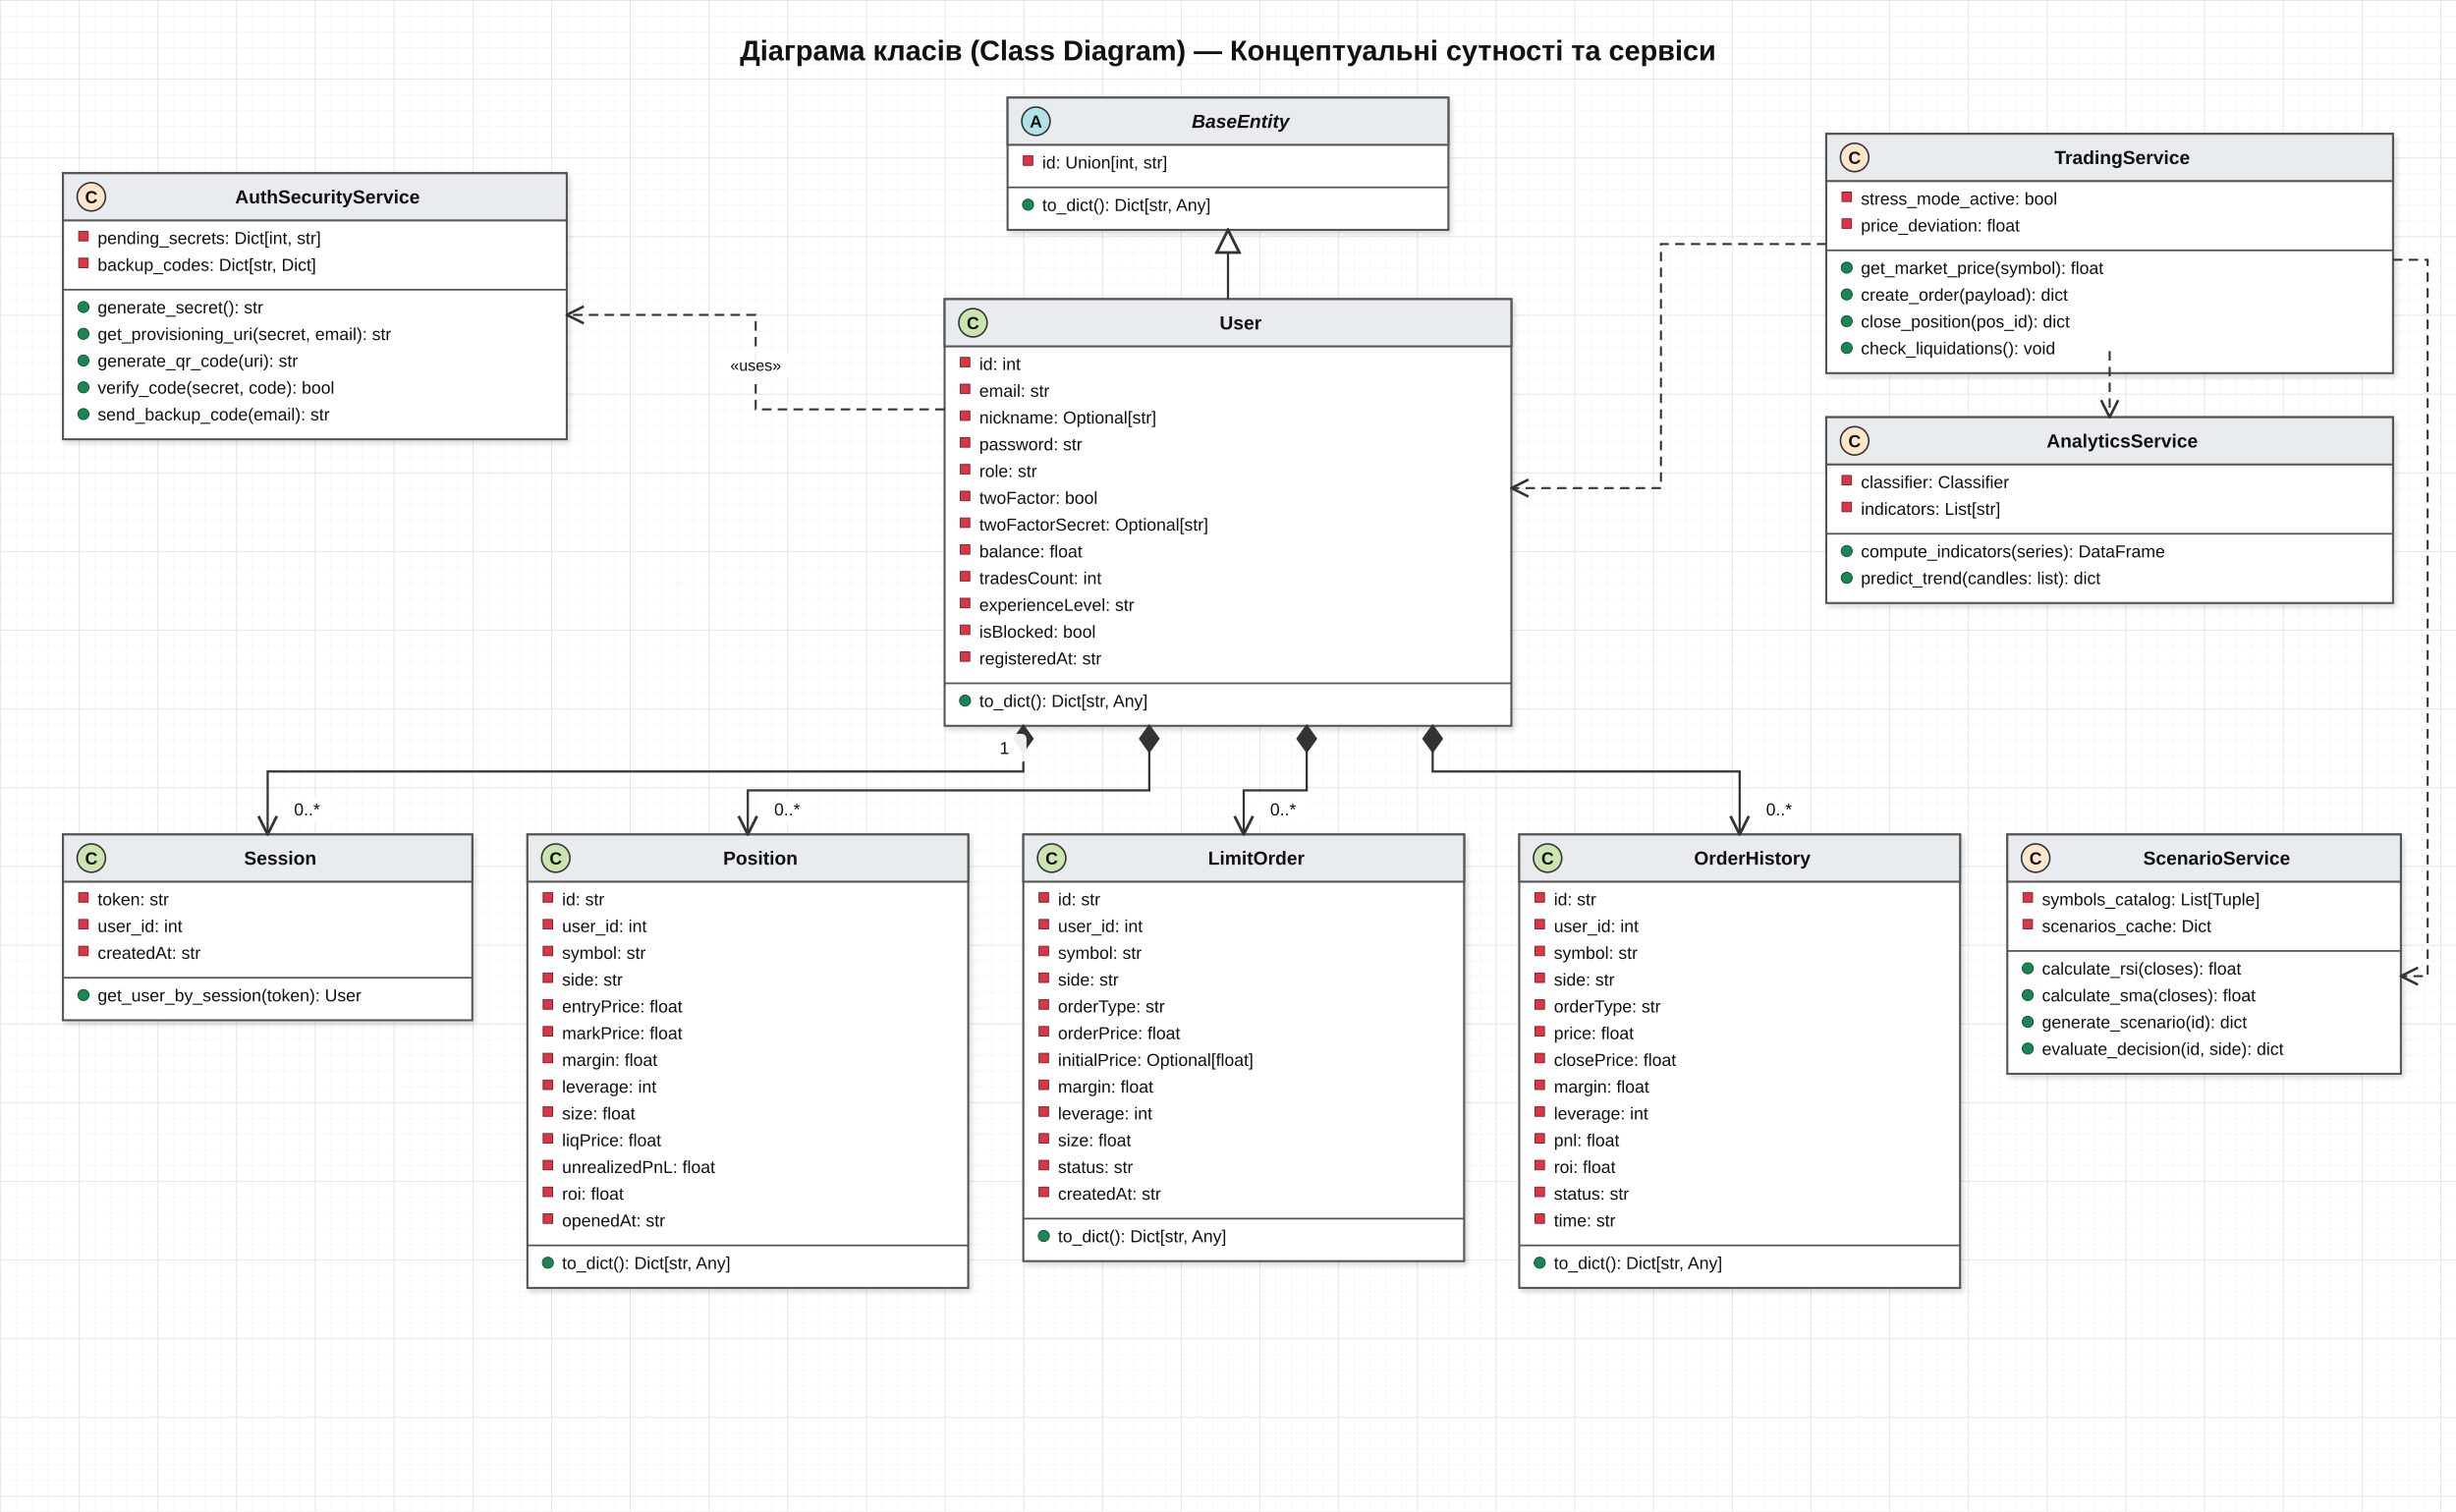
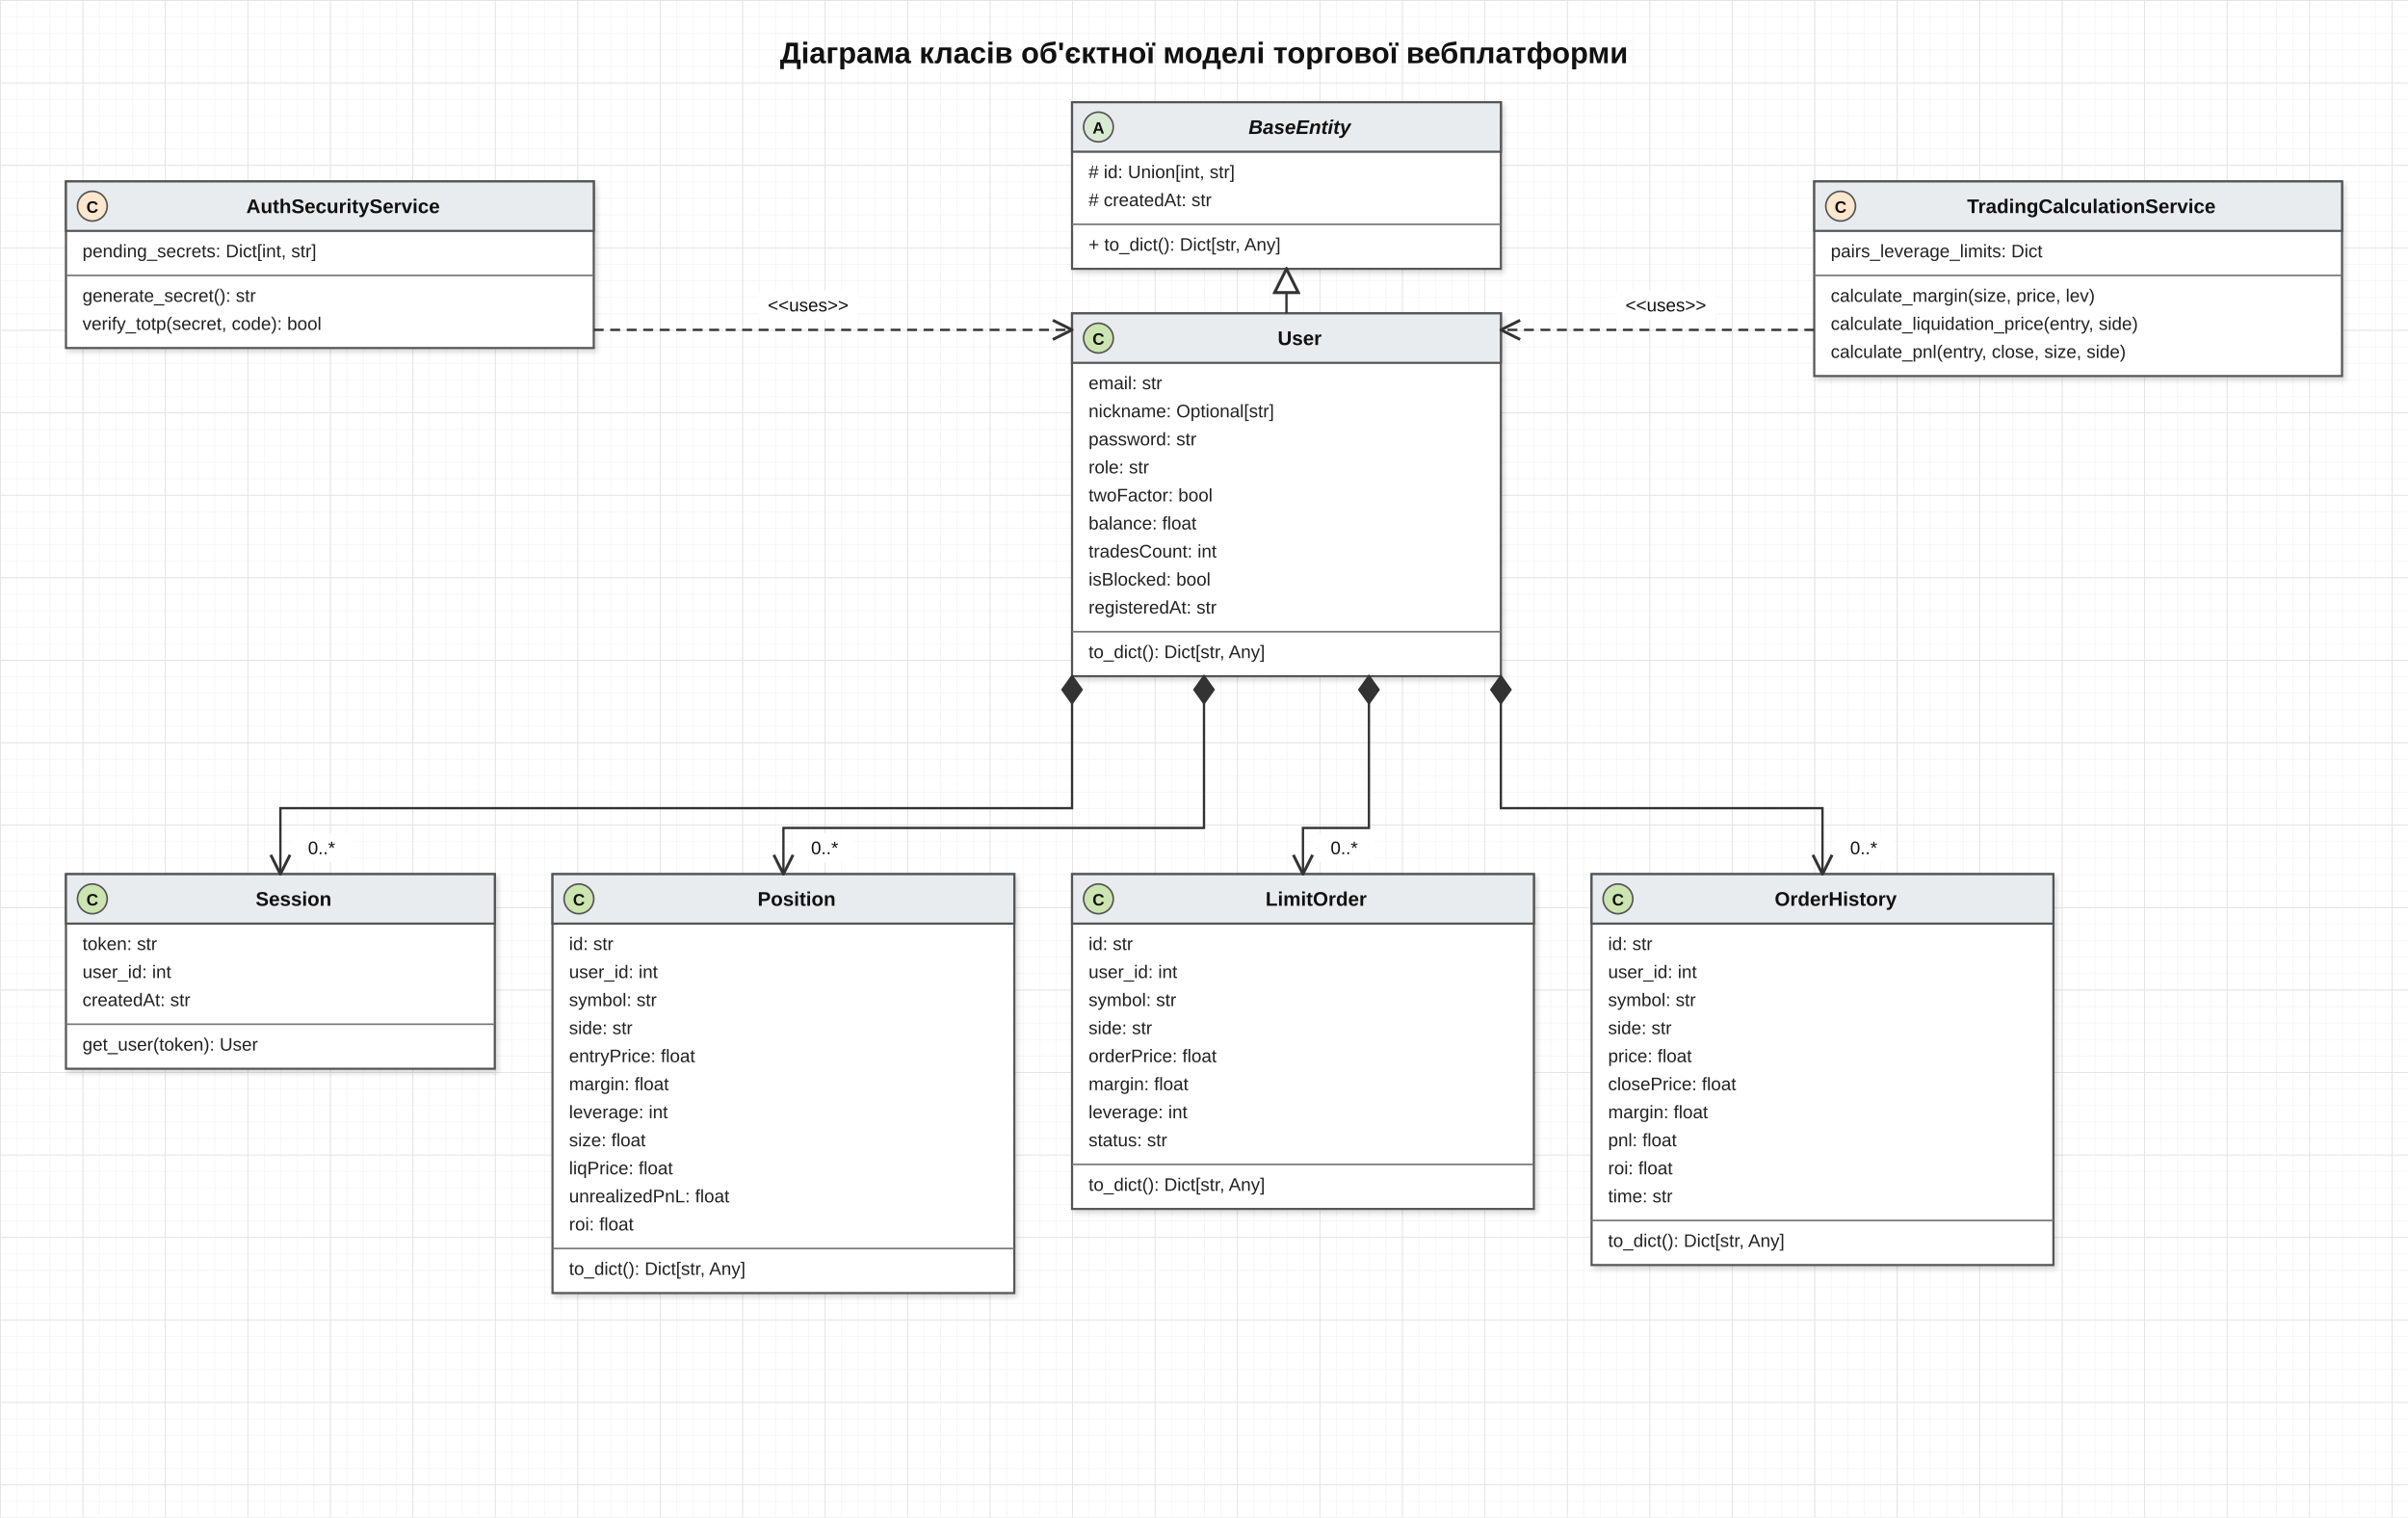
- <svg xmlns="http://www.w3.org/2000/svg" width="1560" height="960" viewBox="0 0 1560 960" font-family="Arial, Helvetica, sans-serif">
+ <svg xmlns="http://www.w3.org/2000/svg" width="1460" height="920" viewBox="0 0 1460 920" font-family="Arial, Helvetica, sans-serif">
  <defs>
    <pattern id="smallGrid" width="10" height="10" patternUnits="userSpaceOnUse">
      <path d="M 10 0 L 0 0 0 10" fill="none" stroke="#f0f0f0" stroke-width="0.6" />
    </pattern>
    <pattern id="grid" width="50" height="50" patternUnits="userSpaceOnUse">
      <rect width="50" height="50" fill="url(#smallGrid)" />
      <path d="M 50 0 L 0 0 0 50" fill="none" stroke="#e2e2e2" stroke-width="1" />
    </pattern>
    <filter id="dropShadow" x="-10%" y="-10%" width="125%" height="125%">
      <feDropShadow dx="1.5" dy="2" stdDeviation="1.5" flood-color="#000000" flood-opacity="0.15" />
    </filter>
    <marker id="vee-blue" viewBox="0 0 12 12" refX="11" refY="6" markerWidth="10" markerHeight="10" orient="auto-start-reverse">
      <path d="M 1 1 L 11 6 L 1 11" fill="none" stroke="#2b7889" stroke-width="1.5" stroke-linejoin="round" />
    </marker>
    <marker id="arrow-blue" viewBox="0 0 12 12" refX="11" refY="6" markerWidth="9" markerHeight="9" orient="auto-start-reverse">
      <path d="M 1 2 L 11 6 L 1 10 z" fill="#2b7889" stroke="#2b7889" stroke-width="1" />
    </marker>
    <marker id="hollow-blue" viewBox="0 0 14 14" refX="13" refY="7" markerWidth="12" markerHeight="12" orient="auto-start-reverse">
      <path d="M 1 1 L 13 7 L 1 13 z" fill="#ffffff" stroke="#2b7889" stroke-width="1.5" />
    </marker>
    <marker id="diamond-filled-blue" viewBox="0 0 16 12" refX="1" refY="6" markerWidth="14" markerHeight="10" orient="auto">
      <path d="M 1 6 L 8 1 L 15 6 L 8 11 z" fill="#2b7889" stroke="#2b7889" stroke-width="1.2" />
    </marker>
    <marker id="diamond-hollow-blue" viewBox="0 0 16 12" refX="1" refY="6" markerWidth="14" markerHeight="10" orient="auto">
      <path d="M 1 6 L 8 1 L 15 6 L 8 11 z" fill="#ffffff" stroke="#2b7889" stroke-width="1.3" />
    </marker>
    <marker id="vee-black" viewBox="0 0 12 12" refX="11" refY="6" markerWidth="10" markerHeight="10" orient="auto-start-reverse">
      <path d="M 1 1 L 11 6 L 1 11" fill="none" stroke="#333333" stroke-width="1.5" stroke-linejoin="round" />
    </marker>
    <marker id="arrow-black" viewBox="0 0 12 12" refX="11" refY="6" markerWidth="9" markerHeight="9" orient="auto-start-reverse">
      <path d="M 1 2 L 11 6 L 1 10 z" fill="#333333" stroke="#333333" stroke-width="1" />
    </marker>
    <marker id="hollow-black" viewBox="0 0 14 14" refX="13" refY="7" markerWidth="12" markerHeight="12" orient="auto-start-reverse">
      <path d="M 1 1 L 13 7 L 1 13 z" fill="#ffffff" stroke="#333333" stroke-width="1.5" />
    </marker>
    <marker id="diamond-filled-black" viewBox="0 0 16 12" refX="1" refY="6" markerWidth="14" markerHeight="10" orient="auto">
      <path d="M 1 6 L 8 1 L 15 6 L 8 11 z" fill="#333333" stroke="#333333" stroke-width="1.2" />
    </marker>
    <marker id="diamond-hollow-black" viewBox="0 0 16 12" refX="1" refY="6" markerWidth="14" markerHeight="10" orient="auto">
      <path d="M 1 6 L 8 1 L 15 6 L 8 11 z" fill="#ffffff" stroke="#333333" stroke-width="1.3" />
    </marker>
    <marker id="vee-red" viewBox="0 0 12 12" refX="11" refY="6" markerWidth="10" markerHeight="10" orient="auto-start-reverse">
      <path d="M 1 1 L 11 6 L 1 11" fill="none" stroke="#e03131" stroke-width="1.5" stroke-linejoin="round" />
    </marker>
    <marker id="arrow-red" viewBox="0 0 12 12" refX="11" refY="6" markerWidth="9" markerHeight="9" orient="auto-start-reverse">
      <path d="M 1 2 L 11 6 L 1 10 z" fill="#e03131" stroke="#e03131" stroke-width="1" />
    </marker>
    <marker id="hollow-red" viewBox="0 0 14 14" refX="13" refY="7" markerWidth="12" markerHeight="12" orient="auto-start-reverse">
      <path d="M 1 1 L 13 7 L 1 13 z" fill="#ffffff" stroke="#e03131" stroke-width="1.5" />
    </marker>
    <marker id="diamond-filled-red" viewBox="0 0 16 12" refX="1" refY="6" markerWidth="14" markerHeight="10" orient="auto">
      <path d="M 1 6 L 8 1 L 15 6 L 8 11 z" fill="#e03131" stroke="#e03131" stroke-width="1.2" />
    </marker>
    <marker id="diamond-hollow-red" viewBox="0 0 16 12" refX="1" refY="6" markerWidth="14" markerHeight="10" orient="auto">
      <path d="M 1 6 L 8 1 L 15 6 L 8 11 z" fill="#ffffff" stroke="#e03131" stroke-width="1.3" />
    </marker>
    <marker id="vee-green" viewBox="0 0 12 12" refX="11" refY="6" markerWidth="10" markerHeight="10" orient="auto-start-reverse">
      <path d="M 1 1 L 11 6 L 1 11" fill="none" stroke="#2b8a3e" stroke-width="1.5" stroke-linejoin="round" />
    </marker>
    <marker id="arrow-green" viewBox="0 0 12 12" refX="11" refY="6" markerWidth="9" markerHeight="9" orient="auto-start-reverse">
      <path d="M 1 2 L 11 6 L 1 10 z" fill="#2b8a3e" stroke="#2b8a3e" stroke-width="1" />
    </marker>
    <marker id="hollow-green" viewBox="0 0 14 14" refX="13" refY="7" markerWidth="12" markerHeight="12" orient="auto-start-reverse">
      <path d="M 1 1 L 13 7 L 1 13 z" fill="#ffffff" stroke="#2b8a3e" stroke-width="1.5" />
    </marker>
    <marker id="diamond-filled-green" viewBox="0 0 16 12" refX="1" refY="6" markerWidth="14" markerHeight="10" orient="auto">
      <path d="M 1 6 L 8 1 L 15 6 L 8 11 z" fill="#2b8a3e" stroke="#2b8a3e" stroke-width="1.2" />
    </marker>
    <marker id="diamond-hollow-green" viewBox="0 0 16 12" refX="1" refY="6" markerWidth="14" markerHeight="10" orient="auto">
      <path d="M 1 6 L 8 1 L 15 6 L 8 11 z" fill="#ffffff" stroke="#2b8a3e" stroke-width="1.3" />
    </marker>
    <marker id="vee-orange" viewBox="0 0 12 12" refX="11" refY="6" markerWidth="10" markerHeight="10" orient="auto-start-reverse">
      <path d="M 1 1 L 11 6 L 1 11" fill="none" stroke="#d97706" stroke-width="1.5" stroke-linejoin="round" />
    </marker>
    <marker id="arrow-orange" viewBox="0 0 12 12" refX="11" refY="6" markerWidth="9" markerHeight="9" orient="auto-start-reverse">
      <path d="M 1 2 L 11 6 L 1 10 z" fill="#d97706" stroke="#d97706" stroke-width="1" />
    </marker>
    <marker id="hollow-orange" viewBox="0 0 14 14" refX="13" refY="7" markerWidth="12" markerHeight="12" orient="auto-start-reverse">
      <path d="M 1 1 L 13 7 L 1 13 z" fill="#ffffff" stroke="#d97706" stroke-width="1.5" />
    </marker>
    <marker id="diamond-filled-orange" viewBox="0 0 16 12" refX="1" refY="6" markerWidth="14" markerHeight="10" orient="auto">
      <path d="M 1 6 L 8 1 L 15 6 L 8 11 z" fill="#d97706" stroke="#d97706" stroke-width="1.2" />
    </marker>
    <marker id="diamond-hollow-orange" viewBox="0 0 16 12" refX="1" refY="6" markerWidth="14" markerHeight="10" orient="auto">
      <path d="M 1 6 L 8 1 L 15 6 L 8 11 z" fill="#ffffff" stroke="#d97706" stroke-width="1.3" />
    </marker>
    <marker id="vee-darkorange" viewBox="0 0 12 12" refX="11" refY="6" markerWidth="10" markerHeight="10" orient="auto-start-reverse">
      <path d="M 1 1 L 11 6 L 1 11" fill="none" stroke="#d9480f" stroke-width="1.5" stroke-linejoin="round" />
    </marker>
    <marker id="arrow-darkorange" viewBox="0 0 12 12" refX="11" refY="6" markerWidth="9" markerHeight="9" orient="auto-start-reverse">
      <path d="M 1 2 L 11 6 L 1 10 z" fill="#d9480f" stroke="#d9480f" stroke-width="1" />
    </marker>
    <marker id="hollow-darkorange" viewBox="0 0 14 14" refX="13" refY="7" markerWidth="12" markerHeight="12" orient="auto-start-reverse">
      <path d="M 1 1 L 13 7 L 1 13 z" fill="#ffffff" stroke="#d9480f" stroke-width="1.5" />
    </marker>
    <marker id="diamond-filled-darkorange" viewBox="0 0 16 12" refX="1" refY="6" markerWidth="14" markerHeight="10" orient="auto">
      <path d="M 1 6 L 8 1 L 15 6 L 8 11 z" fill="#d9480f" stroke="#d9480f" stroke-width="1.2" />
    </marker>
    <marker id="diamond-hollow-darkorange" viewBox="0 0 16 12" refX="1" refY="6" markerWidth="14" markerHeight="10" orient="auto">
      <path d="M 1 6 L 8 1 L 15 6 L 8 11 z" fill="#ffffff" stroke="#d9480f" stroke-width="1.3" />
    </marker>
    <marker id="vee-pink" viewBox="0 0 12 12" refX="11" refY="6" markerWidth="10" markerHeight="10" orient="auto-start-reverse">
      <path d="M 1 1 L 11 6 L 1 11" fill="none" stroke="#b85450" stroke-width="1.5" stroke-linejoin="round" />
    </marker>
    <marker id="arrow-pink" viewBox="0 0 12 12" refX="11" refY="6" markerWidth="9" markerHeight="9" orient="auto-start-reverse">
      <path d="M 1 2 L 11 6 L 1 10 z" fill="#b85450" stroke="#b85450" stroke-width="1" />
    </marker>
    <marker id="hollow-pink" viewBox="0 0 14 14" refX="13" refY="7" markerWidth="12" markerHeight="12" orient="auto-start-reverse">
      <path d="M 1 1 L 13 7 L 1 13 z" fill="#ffffff" stroke="#b85450" stroke-width="1.5" />
    </marker>
    <marker id="diamond-filled-pink" viewBox="0 0 16 12" refX="1" refY="6" markerWidth="14" markerHeight="10" orient="auto">
      <path d="M 1 6 L 8 1 L 15 6 L 8 11 z" fill="#b85450" stroke="#b85450" stroke-width="1.2" />
    </marker>
    <marker id="diamond-hollow-pink" viewBox="0 0 16 12" refX="1" refY="6" markerWidth="14" markerHeight="10" orient="auto">
      <path d="M 1 6 L 8 1 L 15 6 L 8 11 z" fill="#ffffff" stroke="#b85450" stroke-width="1.3" />
    </marker>
    <marker id="vee-slate" viewBox="0 0 12 12" refX="11" refY="6" markerWidth="10" markerHeight="10" orient="auto-start-reverse">
      <path d="M 1 1 L 11 6 L 1 11" fill="none" stroke="#475569" stroke-width="1.5" stroke-linejoin="round" />
    </marker>
    <marker id="arrow-slate" viewBox="0 0 12 12" refX="11" refY="6" markerWidth="9" markerHeight="9" orient="auto-start-reverse">
      <path d="M 1 2 L 11 6 L 1 10 z" fill="#475569" stroke="#475569" stroke-width="1" />
    </marker>
    <marker id="hollow-slate" viewBox="0 0 14 14" refX="13" refY="7" markerWidth="12" markerHeight="12" orient="auto-start-reverse">
      <path d="M 1 1 L 13 7 L 1 13 z" fill="#ffffff" stroke="#475569" stroke-width="1.5" />
    </marker>
    <marker id="diamond-filled-slate" viewBox="0 0 16 12" refX="1" refY="6" markerWidth="14" markerHeight="10" orient="auto">
      <path d="M 1 6 L 8 1 L 15 6 L 8 11 z" fill="#475569" stroke="#475569" stroke-width="1.2" />
    </marker>
    <marker id="diamond-hollow-slate" viewBox="0 0 16 12" refX="1" refY="6" markerWidth="14" markerHeight="10" orient="auto">
      <path d="M 1 6 L 8 1 L 15 6 L 8 11 z" fill="#ffffff" stroke="#475569" stroke-width="1.3" />
    </marker>
    <marker id="er-one" viewBox="0 0 16 16" refX="2" refY="8" markerWidth="14" markerHeight="14" orient="auto">
      <path d="M 6 2 L 6 14 M 10 2 L 10 14" fill="none" stroke="#2b7889" stroke-width="1.6" />
    </marker>
    <marker id="er-many" viewBox="0 0 20 16" refX="18" refY="8" markerWidth="16" markerHeight="14" orient="auto">
      <circle cx="5" cy="8" r="3" fill="#ffffff" stroke="#2b7889" stroke-width="1.5" />
      <path d="M 9 8 L 19 2 M 9 8 L 19 8 M 9 8 L 19 14" fill="none" stroke="#2b7889" stroke-width="1.5" />
    </marker>
  </defs>
-   <rect width="1560" height="960" fill="#ffffff" />
-   <rect width="1560" height="960" fill="url(#grid)" />
-   <text x="780.0" y="38.3" font-size="18" font-weight="bold" font-style="normal" text-anchor="middle" fill="#111111">Діаграма класів (Class Diagram) — Концептуальні сутності та сервіси</text>
-   <rect x="640" y="62" width="280" height="84" fill="#ffffff" stroke="#555555" stroke-width="1.3" filter="url(#dropShadow)" />
-   <rect x="640" y="62" width="280" height="30" fill="#e9ecef" stroke="#555555" stroke-width="1.3" />
-   <circle cx="658" cy="77" r="9" fill="#b0e3e6" stroke="#333333" stroke-width="1" />
-   <text x="658" y="81" font-size="11" font-weight="bold" text-anchor="middle" fill="#111111">A</text>
+   <rect width="1460" height="920" fill="#ffffff" />
+   <rect width="1460" height="920" fill="url(#grid)" />
+   <text x="730.0" y="38.3" font-size="18" font-weight="bold" font-style="normal" text-anchor="middle" fill="#111111">Діаграма класів об'єктної моделі торгової вебплатформи</text>
+   <rect x="650" y="62" width="260" height="101" fill="#ffffff" stroke="#555555" stroke-width="1.3" filter="url(#dropShadow)" />
+   <rect x="650" y="62" width="260" height="30" fill="#e9ecef" stroke="#555555" stroke-width="1.3" />
+   <circle cx="666" cy="77" r="9" fill="#d9ead3" stroke="#555555" stroke-width="1" />
+   <text x="666" y="81" font-size="10" font-weight="bold" text-anchor="middle" fill="#111111">A</text>
  <text x="788.0" y="81.2" font-size="12" font-weight="bold" font-style="italic" text-anchor="middle" fill="#111111">BaseEntity</text>
-   <line x1="640" y1="119" x2="920" y2="119" stroke="#555555" stroke-width="1.1" />
-   <rect x="650" y="99" width="6" height="6" fill="#dc3545" stroke="#842029" stroke-width="0.6" />
-   <text x="662" y="107" font-size="11" fill="#111111">id: Union[int, str]</text>
-   <circle cx="653" cy="130" r="3.5" fill="#198754" stroke="#0f5132" stroke-width="0.6" />
-   <text x="662" y="134" font-size="11" fill="#111111">to_dict(): Dict[str, Any]</text>
-   <rect x="600" y="190" width="360" height="271" fill="#ffffff" stroke="#555555" stroke-width="1.3" filter="url(#dropShadow)" />
-   <rect x="600" y="190" width="360" height="30" fill="#e9ecef" stroke="#555555" stroke-width="1.3" />
-   <circle cx="618" cy="205" r="9" fill="#cce5b0" stroke="#333333" stroke-width="1" />
-   <text x="618" y="209" font-size="11" font-weight="bold" text-anchor="middle" fill="#111111">C</text>
+   <line x1="650" y1="136" x2="910" y2="136" stroke="#777777" stroke-width="1" />
+   <text x="660" y="108" font-size="11" fill="#222222"># id: Union[int, str]</text>
+   <text x="660" y="125" font-size="11" fill="#222222"># createdAt: str</text>
+   <text x="660" y="152" font-size="11" fill="#222222">+ to_dict(): Dict[str, Any]</text>
+   <rect x="650" y="190" width="260" height="220" fill="#ffffff" stroke="#555555" stroke-width="1.3" filter="url(#dropShadow)" />
+   <rect x="650" y="190" width="260" height="30" fill="#e9ecef" stroke="#555555" stroke-width="1.3" />
+   <circle cx="666" cy="205" r="9" fill="#cce5b0" stroke="#555555" stroke-width="1" />
+   <text x="666" y="209" font-size="10" font-weight="bold" text-anchor="middle" fill="#111111">C</text>
  <text x="788.0" y="209.2" font-size="12" font-weight="bold" font-style="normal" text-anchor="middle" fill="#111111">User</text>
-   <line x1="600" y1="434" x2="960" y2="434" stroke="#555555" stroke-width="1.1" />
-   <rect x="610" y="227" width="6" height="6" fill="#dc3545" stroke="#842029" stroke-width="0.6" />
-   <text x="622" y="235" font-size="11" fill="#111111">id: int</text>
-   <rect x="610" y="244" width="6" height="6" fill="#dc3545" stroke="#842029" stroke-width="0.6" />
-   <text x="622" y="252" font-size="11" fill="#111111">email: str</text>
-   <rect x="610" y="261" width="6" height="6" fill="#dc3545" stroke="#842029" stroke-width="0.6" />
-   <text x="622" y="269" font-size="11" fill="#111111">nickname: Optional[str]</text>
-   <rect x="610" y="278" width="6" height="6" fill="#dc3545" stroke="#842029" stroke-width="0.6" />
-   <text x="622" y="286" font-size="11" fill="#111111">password: str</text>
-   <rect x="610" y="295" width="6" height="6" fill="#dc3545" stroke="#842029" stroke-width="0.6" />
-   <text x="622" y="303" font-size="11" fill="#111111">role: str</text>
-   <rect x="610" y="312" width="6" height="6" fill="#dc3545" stroke="#842029" stroke-width="0.6" />
-   <text x="622" y="320" font-size="11" fill="#111111">twoFactor: bool</text>
-   <rect x="610" y="329" width="6" height="6" fill="#dc3545" stroke="#842029" stroke-width="0.6" />
-   <text x="622" y="337" font-size="11" fill="#111111">twoFactorSecret: Optional[str]</text>
-   <rect x="610" y="346" width="6" height="6" fill="#dc3545" stroke="#842029" stroke-width="0.6" />
-   <text x="622" y="354" font-size="11" fill="#111111">balance: float</text>
-   <rect x="610" y="363" width="6" height="6" fill="#dc3545" stroke="#842029" stroke-width="0.6" />
-   <text x="622" y="371" font-size="11" fill="#111111">tradesCount: int</text>
-   <rect x="610" y="380" width="6" height="6" fill="#dc3545" stroke="#842029" stroke-width="0.6" />
-   <text x="622" y="388" font-size="11" fill="#111111">experienceLevel: str</text>
-   <rect x="610" y="397" width="6" height="6" fill="#dc3545" stroke="#842029" stroke-width="0.6" />
-   <text x="622" y="405" font-size="11" fill="#111111">isBlocked: bool</text>
-   <rect x="610" y="414" width="6" height="6" fill="#dc3545" stroke="#842029" stroke-width="0.6" />
-   <text x="622" y="422" font-size="11" fill="#111111">registeredAt: str</text>
-   <circle cx="613" cy="445" r="3.5" fill="#198754" stroke="#0f5132" stroke-width="0.6" />
-   <text x="622" y="449" font-size="11" fill="#111111">to_dict(): Dict[str, Any]</text>
-   <path d="M 780.0 190.0 L 780.0 146.0" fill="none" stroke="#333333" stroke-width="1.4" marker-end="url(#hollow-black)" />
+   <line x1="650" y1="383" x2="910" y2="383" stroke="#777777" stroke-width="1" />
+   <text x="660" y="236" font-size="11" fill="#222222">email: str</text>
+   <text x="660" y="253" font-size="11" fill="#222222">nickname: Optional[str]</text>
+   <text x="660" y="270" font-size="11" fill="#222222">password: str</text>
+   <text x="660" y="287" font-size="11" fill="#222222">role: str</text>
+   <text x="660" y="304" font-size="11" fill="#222222">twoFactor: bool</text>
+   <text x="660" y="321" font-size="11" fill="#222222">balance: float</text>
+   <text x="660" y="338" font-size="11" fill="#222222">tradesCount: int</text>
+   <text x="660" y="355" font-size="11" fill="#222222">isBlocked: bool</text>
+   <text x="660" y="372" font-size="11" fill="#222222">registeredAt: str</text>
+   <text x="660" y="399" font-size="11" fill="#222222">to_dict(): Dict[str, Any]</text>
+   <path d="M 780.0 190.0 L 780.0 163.0" fill="none" stroke="#333333" stroke-width="1.4" marker-end="url(#hollow-black)" />
  <rect x="40" y="530" width="260" height="118" fill="#ffffff" stroke="#555555" stroke-width="1.3" filter="url(#dropShadow)" />
  <rect x="40" y="530" width="260" height="30" fill="#e9ecef" stroke="#555555" stroke-width="1.3" />
-   <circle cx="58" cy="545" r="9" fill="#cce5b0" stroke="#333333" stroke-width="1" />
-   <text x="58" y="549" font-size="11" font-weight="bold" text-anchor="middle" fill="#111111">C</text>
+   <circle cx="56" cy="545" r="9" fill="#cce5b0" stroke="#555555" stroke-width="1" />
+   <text x="56" y="549" font-size="10" font-weight="bold" text-anchor="middle" fill="#111111">C</text>
  <text x="178.0" y="549.2" font-size="12" font-weight="bold" font-style="normal" text-anchor="middle" fill="#111111">Session</text>
-   <line x1="40" y1="621" x2="300" y2="621" stroke="#555555" stroke-width="1.1" />
-   <rect x="50" y="567" width="6" height="6" fill="#dc3545" stroke="#842029" stroke-width="0.6" />
-   <text x="62" y="575" font-size="11" fill="#111111">token: str</text>
-   <rect x="50" y="584" width="6" height="6" fill="#dc3545" stroke="#842029" stroke-width="0.6" />
-   <text x="62" y="592" font-size="11" fill="#111111">user_id: int</text>
-   <rect x="50" y="601" width="6" height="6" fill="#dc3545" stroke="#842029" stroke-width="0.6" />
-   <text x="62" y="609" font-size="11" fill="#111111">createdAt: str</text>
-   <circle cx="53" cy="632" r="3.5" fill="#198754" stroke="#0f5132" stroke-width="0.6" />
-   <text x="62" y="636" font-size="11" fill="#111111">get_user_by_session(token): User</text>
-   <rect x="335" y="530" width="280" height="288" fill="#ffffff" stroke="#555555" stroke-width="1.3" filter="url(#dropShadow)" />
+   <line x1="40" y1="621" x2="300" y2="621" stroke="#777777" stroke-width="1" />
+   <text x="50" y="576" font-size="11" fill="#222222">token: str</text>
+   <text x="50" y="593" font-size="11" fill="#222222">user_id: int</text>
+   <text x="50" y="610" font-size="11" fill="#222222">createdAt: str</text>
+   <text x="50" y="637" font-size="11" fill="#222222">get_user(token): User</text>
+   <rect x="335" y="530" width="280" height="254" fill="#ffffff" stroke="#555555" stroke-width="1.3" filter="url(#dropShadow)" />
  <rect x="335" y="530" width="280" height="30" fill="#e9ecef" stroke="#555555" stroke-width="1.3" />
-   <circle cx="353" cy="545" r="9" fill="#cce5b0" stroke="#333333" stroke-width="1" />
-   <text x="353" y="549" font-size="11" font-weight="bold" text-anchor="middle" fill="#111111">C</text>
+   <circle cx="351" cy="545" r="9" fill="#cce5b0" stroke="#555555" stroke-width="1" />
+   <text x="351" y="549" font-size="10" font-weight="bold" text-anchor="middle" fill="#111111">C</text>
  <text x="483.0" y="549.2" font-size="12" font-weight="bold" font-style="normal" text-anchor="middle" fill="#111111">Position</text>
-   <line x1="335" y1="791" x2="615" y2="791" stroke="#555555" stroke-width="1.1" />
-   <rect x="345" y="567" width="6" height="6" fill="#dc3545" stroke="#842029" stroke-width="0.6" />
-   <text x="357" y="575" font-size="11" fill="#111111">id: str</text>
-   <rect x="345" y="584" width="6" height="6" fill="#dc3545" stroke="#842029" stroke-width="0.6" />
-   <text x="357" y="592" font-size="11" fill="#111111">user_id: int</text>
-   <rect x="345" y="601" width="6" height="6" fill="#dc3545" stroke="#842029" stroke-width="0.6" />
-   <text x="357" y="609" font-size="11" fill="#111111">symbol: str</text>
-   <rect x="345" y="618" width="6" height="6" fill="#dc3545" stroke="#842029" stroke-width="0.6" />
-   <text x="357" y="626" font-size="11" fill="#111111">side: str</text>
-   <rect x="345" y="635" width="6" height="6" fill="#dc3545" stroke="#842029" stroke-width="0.6" />
-   <text x="357" y="643" font-size="11" fill="#111111">entryPrice: float</text>
-   <rect x="345" y="652" width="6" height="6" fill="#dc3545" stroke="#842029" stroke-width="0.6" />
-   <text x="357" y="660" font-size="11" fill="#111111">markPrice: float</text>
-   <rect x="345" y="669" width="6" height="6" fill="#dc3545" stroke="#842029" stroke-width="0.6" />
-   <text x="357" y="677" font-size="11" fill="#111111">margin: float</text>
-   <rect x="345" y="686" width="6" height="6" fill="#dc3545" stroke="#842029" stroke-width="0.6" />
-   <text x="357" y="694" font-size="11" fill="#111111">leverage: int</text>
-   <rect x="345" y="703" width="6" height="6" fill="#dc3545" stroke="#842029" stroke-width="0.6" />
-   <text x="357" y="711" font-size="11" fill="#111111">size: float</text>
-   <rect x="345" y="720" width="6" height="6" fill="#dc3545" stroke="#842029" stroke-width="0.6" />
-   <text x="357" y="728" font-size="11" fill="#111111">liqPrice: float</text>
-   <rect x="345" y="737" width="6" height="6" fill="#dc3545" stroke="#842029" stroke-width="0.6" />
-   <text x="357" y="745" font-size="11" fill="#111111">unrealizedPnL: float</text>
-   <rect x="345" y="754" width="6" height="6" fill="#dc3545" stroke="#842029" stroke-width="0.6" />
-   <text x="357" y="762" font-size="11" fill="#111111">roi: float</text>
-   <rect x="345" y="771" width="6" height="6" fill="#dc3545" stroke="#842029" stroke-width="0.6" />
-   <text x="357" y="779" font-size="11" fill="#111111">openedAt: str</text>
-   <circle cx="348" cy="802" r="3.5" fill="#198754" stroke="#0f5132" stroke-width="0.6" />
-   <text x="357" y="806" font-size="11" fill="#111111">to_dict(): Dict[str, Any]</text>
-   <rect x="650" y="530" width="280" height="271" fill="#ffffff" stroke="#555555" stroke-width="1.3" filter="url(#dropShadow)" />
+   <line x1="335" y1="757" x2="615" y2="757" stroke="#777777" stroke-width="1" />
+   <text x="345" y="576" font-size="11" fill="#222222">id: str</text>
+   <text x="345" y="593" font-size="11" fill="#222222">user_id: int</text>
+   <text x="345" y="610" font-size="11" fill="#222222">symbol: str</text>
+   <text x="345" y="627" font-size="11" fill="#222222">side: str</text>
+   <text x="345" y="644" font-size="11" fill="#222222">entryPrice: float</text>
+   <text x="345" y="661" font-size="11" fill="#222222">margin: float</text>
+   <text x="345" y="678" font-size="11" fill="#222222">leverage: int</text>
+   <text x="345" y="695" font-size="11" fill="#222222">size: float</text>
+   <text x="345" y="712" font-size="11" fill="#222222">liqPrice: float</text>
+   <text x="345" y="729" font-size="11" fill="#222222">unrealizedPnL: float</text>
+   <text x="345" y="746" font-size="11" fill="#222222">roi: float</text>
+   <text x="345" y="773" font-size="11" fill="#222222">to_dict(): Dict[str, Any]</text>
+   <rect x="650" y="530" width="280" height="203" fill="#ffffff" stroke="#555555" stroke-width="1.3" filter="url(#dropShadow)" />
  <rect x="650" y="530" width="280" height="30" fill="#e9ecef" stroke="#555555" stroke-width="1.3" />
-   <circle cx="668" cy="545" r="9" fill="#cce5b0" stroke="#333333" stroke-width="1" />
-   <text x="668" y="549" font-size="11" font-weight="bold" text-anchor="middle" fill="#111111">C</text>
+   <circle cx="666" cy="545" r="9" fill="#cce5b0" stroke="#555555" stroke-width="1" />
+   <text x="666" y="549" font-size="10" font-weight="bold" text-anchor="middle" fill="#111111">C</text>
  <text x="798.0" y="549.2" font-size="12" font-weight="bold" font-style="normal" text-anchor="middle" fill="#111111">LimitOrder</text>
-   <line x1="650" y1="774" x2="930" y2="774" stroke="#555555" stroke-width="1.1" />
-   <rect x="660" y="567" width="6" height="6" fill="#dc3545" stroke="#842029" stroke-width="0.6" />
-   <text x="672" y="575" font-size="11" fill="#111111">id: str</text>
-   <rect x="660" y="584" width="6" height="6" fill="#dc3545" stroke="#842029" stroke-width="0.6" />
-   <text x="672" y="592" font-size="11" fill="#111111">user_id: int</text>
-   <rect x="660" y="601" width="6" height="6" fill="#dc3545" stroke="#842029" stroke-width="0.6" />
-   <text x="672" y="609" font-size="11" fill="#111111">symbol: str</text>
-   <rect x="660" y="618" width="6" height="6" fill="#dc3545" stroke="#842029" stroke-width="0.6" />
-   <text x="672" y="626" font-size="11" fill="#111111">side: str</text>
-   <rect x="660" y="635" width="6" height="6" fill="#dc3545" stroke="#842029" stroke-width="0.6" />
-   <text x="672" y="643" font-size="11" fill="#111111">orderType: str</text>
-   <rect x="660" y="652" width="6" height="6" fill="#dc3545" stroke="#842029" stroke-width="0.6" />
-   <text x="672" y="660" font-size="11" fill="#111111">orderPrice: float</text>
-   <rect x="660" y="669" width="6" height="6" fill="#dc3545" stroke="#842029" stroke-width="0.6" />
-   <text x="672" y="677" font-size="11" fill="#111111">initialPrice: Optional[float]</text>
-   <rect x="660" y="686" width="6" height="6" fill="#dc3545" stroke="#842029" stroke-width="0.6" />
-   <text x="672" y="694" font-size="11" fill="#111111">margin: float</text>
-   <rect x="660" y="703" width="6" height="6" fill="#dc3545" stroke="#842029" stroke-width="0.6" />
-   <text x="672" y="711" font-size="11" fill="#111111">leverage: int</text>
-   <rect x="660" y="720" width="6" height="6" fill="#dc3545" stroke="#842029" stroke-width="0.6" />
-   <text x="672" y="728" font-size="11" fill="#111111">size: float</text>
-   <rect x="660" y="737" width="6" height="6" fill="#dc3545" stroke="#842029" stroke-width="0.6" />
-   <text x="672" y="745" font-size="11" fill="#111111">status: str</text>
-   <rect x="660" y="754" width="6" height="6" fill="#dc3545" stroke="#842029" stroke-width="0.6" />
-   <text x="672" y="762" font-size="11" fill="#111111">createdAt: str</text>
-   <circle cx="663" cy="785" r="3.5" fill="#198754" stroke="#0f5132" stroke-width="0.6" />
-   <text x="672" y="789" font-size="11" fill="#111111">to_dict(): Dict[str, Any]</text>
-   <rect x="965" y="530" width="280" height="288" fill="#ffffff" stroke="#555555" stroke-width="1.3" filter="url(#dropShadow)" />
+   <line x1="650" y1="706" x2="930" y2="706" stroke="#777777" stroke-width="1" />
+   <text x="660" y="576" font-size="11" fill="#222222">id: str</text>
+   <text x="660" y="593" font-size="11" fill="#222222">user_id: int</text>
+   <text x="660" y="610" font-size="11" fill="#222222">symbol: str</text>
+   <text x="660" y="627" font-size="11" fill="#222222">side: str</text>
+   <text x="660" y="644" font-size="11" fill="#222222">orderPrice: float</text>
+   <text x="660" y="661" font-size="11" fill="#222222">margin: float</text>
+   <text x="660" y="678" font-size="11" fill="#222222">leverage: int</text>
+   <text x="660" y="695" font-size="11" fill="#222222">status: str</text>
+   <text x="660" y="722" font-size="11" fill="#222222">to_dict(): Dict[str, Any]</text>
+   <rect x="965" y="530" width="280" height="237" fill="#ffffff" stroke="#555555" stroke-width="1.3" filter="url(#dropShadow)" />
  <rect x="965" y="530" width="280" height="30" fill="#e9ecef" stroke="#555555" stroke-width="1.3" />
-   <circle cx="983" cy="545" r="9" fill="#cce5b0" stroke="#333333" stroke-width="1" />
-   <text x="983" y="549" font-size="11" font-weight="bold" text-anchor="middle" fill="#111111">C</text>
+   <circle cx="981" cy="545" r="9" fill="#cce5b0" stroke="#555555" stroke-width="1" />
+   <text x="981" y="549" font-size="10" font-weight="bold" text-anchor="middle" fill="#111111">C</text>
  <text x="1113.0" y="549.2" font-size="12" font-weight="bold" font-style="normal" text-anchor="middle" fill="#111111">OrderHistory</text>
-   <line x1="965" y1="791" x2="1245" y2="791" stroke="#555555" stroke-width="1.1" />
-   <rect x="975" y="567" width="6" height="6" fill="#dc3545" stroke="#842029" stroke-width="0.6" />
-   <text x="987" y="575" font-size="11" fill="#111111">id: str</text>
-   <rect x="975" y="584" width="6" height="6" fill="#dc3545" stroke="#842029" stroke-width="0.6" />
-   <text x="987" y="592" font-size="11" fill="#111111">user_id: int</text>
-   <rect x="975" y="601" width="6" height="6" fill="#dc3545" stroke="#842029" stroke-width="0.6" />
-   <text x="987" y="609" font-size="11" fill="#111111">symbol: str</text>
-   <rect x="975" y="618" width="6" height="6" fill="#dc3545" stroke="#842029" stroke-width="0.6" />
-   <text x="987" y="626" font-size="11" fill="#111111">side: str</text>
-   <rect x="975" y="635" width="6" height="6" fill="#dc3545" stroke="#842029" stroke-width="0.6" />
-   <text x="987" y="643" font-size="11" fill="#111111">orderType: str</text>
-   <rect x="975" y="652" width="6" height="6" fill="#dc3545" stroke="#842029" stroke-width="0.6" />
-   <text x="987" y="660" font-size="11" fill="#111111">price: float</text>
-   <rect x="975" y="669" width="6" height="6" fill="#dc3545" stroke="#842029" stroke-width="0.6" />
-   <text x="987" y="677" font-size="11" fill="#111111">closePrice: float</text>
-   <rect x="975" y="686" width="6" height="6" fill="#dc3545" stroke="#842029" stroke-width="0.6" />
-   <text x="987" y="694" font-size="11" fill="#111111">margin: float</text>
-   <rect x="975" y="703" width="6" height="6" fill="#dc3545" stroke="#842029" stroke-width="0.6" />
-   <text x="987" y="711" font-size="11" fill="#111111">leverage: int</text>
-   <rect x="975" y="720" width="6" height="6" fill="#dc3545" stroke="#842029" stroke-width="0.6" />
-   <text x="987" y="728" font-size="11" fill="#111111">pnl: float</text>
-   <rect x="975" y="737" width="6" height="6" fill="#dc3545" stroke="#842029" stroke-width="0.6" />
-   <text x="987" y="745" font-size="11" fill="#111111">roi: float</text>
-   <rect x="975" y="754" width="6" height="6" fill="#dc3545" stroke="#842029" stroke-width="0.6" />
-   <text x="987" y="762" font-size="11" fill="#111111">status: str</text>
-   <rect x="975" y="771" width="6" height="6" fill="#dc3545" stroke="#842029" stroke-width="0.6" />
-   <text x="987" y="779" font-size="11" fill="#111111">time: str</text>
-   <circle cx="978" cy="802" r="3.5" fill="#198754" stroke="#0f5132" stroke-width="0.6" />
-   <text x="987" y="806" font-size="11" fill="#111111">to_dict(): Dict[str, Any]</text>
-   <path d="M 650.0 461.0 L 650.0 490.0 L 170.0 490.0 L 170.0 530.0" fill="none" stroke="#333333" stroke-width="1.4" marker-end="url(#vee-black)" marker-start="url(#diamond-filled-black)" />
+   <line x1="965" y1="740" x2="1245" y2="740" stroke="#777777" stroke-width="1" />
+   <text x="975" y="576" font-size="11" fill="#222222">id: str</text>
+   <text x="975" y="593" font-size="11" fill="#222222">user_id: int</text>
+   <text x="975" y="610" font-size="11" fill="#222222">symbol: str</text>
+   <text x="975" y="627" font-size="11" fill="#222222">side: str</text>
+   <text x="975" y="644" font-size="11" fill="#222222">price: float</text>
+   <text x="975" y="661" font-size="11" fill="#222222">closePrice: float</text>
+   <text x="975" y="678" font-size="11" fill="#222222">margin: float</text>
+   <text x="975" y="695" font-size="11" fill="#222222">pnl: float</text>
+   <text x="975" y="712" font-size="11" fill="#222222">roi: float</text>
+   <text x="975" y="729" font-size="11" fill="#222222">time: str</text>
+   <text x="975" y="756" font-size="11" fill="#222222">to_dict(): Dict[str, Any]</text>
+   <path d="M 650.0 410.0 L 650.0 490.0 L 170.0 490.0 L 170.0 530.0" fill="none" stroke="#333333" stroke-width="1.4" marker-end="url(#vee-black)" marker-start="url(#diamond-filled-black)" />
  <rect x="177.2" y="505.1" width="35.5" height="17.8" rx="3" fill="#ffffff" stroke="none" fill-opacity="0.92" />
  <text x="195.0" y="517.9" font-size="11" font-weight="normal" font-style="normal" text-anchor="middle" fill="#111111">0..*</text>
-   <path d="M 730.0 461.0 L 730.0 502.0 L 475.0 502.0 L 475.0 530.0" fill="none" stroke="#333333" stroke-width="1.4" marker-end="url(#vee-black)" marker-start="url(#diamond-filled-black)" />
+   <path d="M 730.0 410.0 L 730.0 502.0 L 475.0 502.0 L 475.0 530.0" fill="none" stroke="#333333" stroke-width="1.4" marker-end="url(#vee-black)" marker-start="url(#diamond-filled-black)" />
  <rect x="482.2" y="505.1" width="35.5" height="17.8" rx="3" fill="#ffffff" stroke="none" fill-opacity="0.92" />
  <text x="500.0" y="517.9" font-size="11" font-weight="normal" font-style="normal" text-anchor="middle" fill="#111111">0..*</text>
-   <path d="M 830.0 461.0 L 830.0 502.0 L 790.0 502.0 L 790.0 530.0" fill="none" stroke="#333333" stroke-width="1.4" marker-end="url(#vee-black)" marker-start="url(#diamond-filled-black)" />
+   <path d="M 830.0 410.0 L 830.0 502.0 L 790.0 502.0 L 790.0 530.0" fill="none" stroke="#333333" stroke-width="1.4" marker-end="url(#vee-black)" marker-start="url(#diamond-filled-black)" />
  <rect x="797.2" y="505.1" width="35.5" height="17.8" rx="3" fill="#ffffff" stroke="none" fill-opacity="0.92" />
  <text x="815.0" y="517.9" font-size="11" font-weight="normal" font-style="normal" text-anchor="middle" fill="#111111">0..*</text>
-   <path d="M 910.0 461.0 L 910.0 490.0 L 1105.0 490.0 L 1105.0 530.0" fill="none" stroke="#333333" stroke-width="1.4" marker-end="url(#vee-black)" marker-start="url(#diamond-filled-black)" />
+   <path d="M 910.0 410.0 L 910.0 490.0 L 1105.0 490.0 L 1105.0 530.0" fill="none" stroke="#333333" stroke-width="1.4" marker-end="url(#vee-black)" marker-start="url(#diamond-filled-black)" />
  <rect x="1112.2" y="505.1" width="35.5" height="17.8" rx="3" fill="#ffffff" stroke="none" fill-opacity="0.92" />
  <text x="1130.0" y="517.9" font-size="11" font-weight="normal" font-style="normal" text-anchor="middle" fill="#111111">0..*</text>
-   <rect x="624.0" y="466.1" width="28.0" height="17.8" rx="3" fill="#ffffff" stroke="none" fill-opacity="0.92" />
-   <text x="638.0" y="478.9" font-size="11" font-weight="normal" font-style="normal" text-anchor="middle" fill="#111111">1</text>
-   <rect x="40" y="110" width="320" height="169" fill="#ffffff" stroke="#555555" stroke-width="1.3" filter="url(#dropShadow)" />
+   <rect x="40" y="110" width="320" height="101" fill="#ffffff" stroke="#555555" stroke-width="1.3" filter="url(#dropShadow)" />
  <rect x="40" y="110" width="320" height="30" fill="#e9ecef" stroke="#555555" stroke-width="1.3" />
-   <circle cx="58" cy="125" r="9" fill="#ffe6cc" stroke="#333333" stroke-width="1" />
-   <text x="58" y="129" font-size="11" font-weight="bold" text-anchor="middle" fill="#111111">C</text>
+   <circle cx="56" cy="125" r="9" fill="#ffe6cc" stroke="#555555" stroke-width="1" />
+   <text x="56" y="129" font-size="10" font-weight="bold" text-anchor="middle" fill="#111111">C</text>
  <text x="208.0" y="129.2" font-size="12" font-weight="bold" font-style="normal" text-anchor="middle" fill="#111111">AuthSecurityService</text>
-   <line x1="40" y1="184" x2="360" y2="184" stroke="#555555" stroke-width="1.1" />
-   <rect x="50" y="147" width="6" height="6" fill="#dc3545" stroke="#842029" stroke-width="0.6" />
-   <text x="62" y="155" font-size="11" fill="#111111">pending_secrets: Dict[int, str]</text>
-   <rect x="50" y="164" width="6" height="6" fill="#dc3545" stroke="#842029" stroke-width="0.6" />
-   <text x="62" y="172" font-size="11" fill="#111111">backup_codes: Dict[str, Dict]</text>
-   <circle cx="53" cy="195" r="3.5" fill="#198754" stroke="#0f5132" stroke-width="0.6" />
-   <text x="62" y="199" font-size="11" fill="#111111">generate_secret(): str</text>
-   <circle cx="53" cy="212" r="3.5" fill="#198754" stroke="#0f5132" stroke-width="0.6" />
-   <text x="62" y="216" font-size="11" fill="#111111">get_provisioning_uri(secret, email): str</text>
-   <circle cx="53" cy="229" r="3.5" fill="#198754" stroke="#0f5132" stroke-width="0.6" />
-   <text x="62" y="233" font-size="11" fill="#111111">generate_qr_code(uri): str</text>
-   <circle cx="53" cy="246" r="3.5" fill="#198754" stroke="#0f5132" stroke-width="0.6" />
-   <text x="62" y="250" font-size="11" fill="#111111">verify_code(secret, code): bool</text>
-   <circle cx="53" cy="263" r="3.5" fill="#198754" stroke="#0f5132" stroke-width="0.6" />
-   <text x="62" y="267" font-size="11" fill="#111111">send_backup_code(email): str</text>
-   <path d="M 600.0 260.0 L 480.0 260.0 L 480.0 200.0 L 360.0 200.0" fill="none" stroke="#333333" stroke-width="1.3" stroke-dasharray="6,4" marker-end="url(#vee-black)" />
-   <rect x="457.6" y="223.8" width="44.8" height="16.5" rx="3" fill="#ffffff" stroke="none" fill-opacity="0.92" />
-   <text x="480.0" y="235.5" font-size="10" font-weight="normal" font-style="normal" text-anchor="middle" fill="#111111">«uses»</text>
-   <rect x="1160" y="85" width="360" height="152" fill="#ffffff" stroke="#555555" stroke-width="1.3" filter="url(#dropShadow)" />
-   <rect x="1160" y="85" width="360" height="30" fill="#e9ecef" stroke="#555555" stroke-width="1.3" />
-   <circle cx="1178" cy="100" r="9" fill="#ffe6cc" stroke="#333333" stroke-width="1" />
-   <text x="1178" y="104" font-size="11" font-weight="bold" text-anchor="middle" fill="#111111">C</text>
-   <text x="1348.0" y="104.2" font-size="12" font-weight="bold" font-style="normal" text-anchor="middle" fill="#111111">TradingService</text>
-   <line x1="1160" y1="159" x2="1520" y2="159" stroke="#555555" stroke-width="1.1" />
-   <rect x="1170" y="122" width="6" height="6" fill="#dc3545" stroke="#842029" stroke-width="0.6" />
-   <text x="1182" y="130" font-size="11" fill="#111111">stress_mode_active: bool</text>
-   <rect x="1170" y="139" width="6" height="6" fill="#dc3545" stroke="#842029" stroke-width="0.6" />
-   <text x="1182" y="147" font-size="11" fill="#111111">price_deviation: float</text>
-   <circle cx="1173" cy="170" r="3.5" fill="#198754" stroke="#0f5132" stroke-width="0.6" />
-   <text x="1182" y="174" font-size="11" fill="#111111">get_market_price(symbol): float</text>
-   <circle cx="1173" cy="187" r="3.5" fill="#198754" stroke="#0f5132" stroke-width="0.6" />
-   <text x="1182" y="191" font-size="11" fill="#111111">create_order(payload): dict</text>
-   <circle cx="1173" cy="204" r="3.5" fill="#198754" stroke="#0f5132" stroke-width="0.6" />
-   <text x="1182" y="208" font-size="11" fill="#111111">close_position(pos_id): dict</text>
-   <circle cx="1173" cy="221" r="3.5" fill="#198754" stroke="#0f5132" stroke-width="0.6" />
-   <text x="1182" y="225" font-size="11" fill="#111111">check_liquidations(): void</text>
-   <rect x="1160" y="265" width="360" height="118" fill="#ffffff" stroke="#555555" stroke-width="1.3" filter="url(#dropShadow)" />
-   <rect x="1160" y="265" width="360" height="30" fill="#e9ecef" stroke="#555555" stroke-width="1.3" />
-   <circle cx="1178" cy="280" r="9" fill="#ffe6cc" stroke="#333333" stroke-width="1" />
-   <text x="1178" y="284" font-size="11" font-weight="bold" text-anchor="middle" fill="#111111">C</text>
-   <text x="1348.0" y="284.2" font-size="12" font-weight="bold" font-style="normal" text-anchor="middle" fill="#111111">AnalyticsService</text>
-   <line x1="1160" y1="339" x2="1520" y2="339" stroke="#555555" stroke-width="1.1" />
-   <rect x="1170" y="302" width="6" height="6" fill="#dc3545" stroke="#842029" stroke-width="0.6" />
-   <text x="1182" y="310" font-size="11" fill="#111111">classifier: Classifier</text>
-   <rect x="1170" y="319" width="6" height="6" fill="#dc3545" stroke="#842029" stroke-width="0.6" />
-   <text x="1182" y="327" font-size="11" fill="#111111">indicators: List[str]</text>
-   <circle cx="1173" cy="350" r="3.5" fill="#198754" stroke="#0f5132" stroke-width="0.6" />
-   <text x="1182" y="354" font-size="11" fill="#111111">compute_indicators(series): DataFrame</text>
-   <circle cx="1173" cy="367" r="3.5" fill="#198754" stroke="#0f5132" stroke-width="0.6" />
-   <text x="1182" y="371" font-size="11" fill="#111111">predict_trend(candles: list): dict</text>
-   <rect x="1275" y="530" width="250" height="152" fill="#ffffff" stroke="#555555" stroke-width="1.3" filter="url(#dropShadow)" />
-   <rect x="1275" y="530" width="250" height="30" fill="#e9ecef" stroke="#555555" stroke-width="1.3" />
-   <circle cx="1293" cy="545" r="9" fill="#ffe6cc" stroke="#333333" stroke-width="1" />
-   <text x="1293" y="549" font-size="11" font-weight="bold" text-anchor="middle" fill="#111111">C</text>
-   <text x="1408.0" y="549.2" font-size="12" font-weight="bold" font-style="normal" text-anchor="middle" fill="#111111">ScenarioService</text>
-   <line x1="1275" y1="604" x2="1525" y2="604" stroke="#555555" stroke-width="1.1" />
-   <rect x="1285" y="567" width="6" height="6" fill="#dc3545" stroke="#842029" stroke-width="0.6" />
-   <text x="1297" y="575" font-size="11" fill="#111111">symbols_catalog: List[Tuple]</text>
-   <rect x="1285" y="584" width="6" height="6" fill="#dc3545" stroke="#842029" stroke-width="0.6" />
-   <text x="1297" y="592" font-size="11" fill="#111111">scenarios_cache: Dict</text>
-   <circle cx="1288" cy="615" r="3.5" fill="#198754" stroke="#0f5132" stroke-width="0.6" />
-   <text x="1297" y="619" font-size="11" fill="#111111">calculate_rsi(closes): float</text>
-   <circle cx="1288" cy="632" r="3.5" fill="#198754" stroke="#0f5132" stroke-width="0.6" />
-   <text x="1297" y="636" font-size="11" fill="#111111">calculate_sma(closes): float</text>
-   <circle cx="1288" cy="649" r="3.5" fill="#198754" stroke="#0f5132" stroke-width="0.6" />
-   <text x="1297" y="653" font-size="11" fill="#111111">generate_scenario(id): dict</text>
-   <circle cx="1288" cy="666" r="3.5" fill="#198754" stroke="#0f5132" stroke-width="0.6" />
-   <text x="1297" y="670" font-size="11" fill="#111111">evaluate_decision(id, side): dict</text>
-   <path d="M 1160.0 155.0 L 1055.0 155.0 L 1055.0 310.0 L 960.0 310.0" fill="none" stroke="#333333" stroke-width="1.3" stroke-dasharray="6,4" marker-end="url(#vee-black)" />
-   <path d="M 1340.0 223.0 L 1340.0 265.0" fill="none" stroke="#333333" stroke-width="1.3" stroke-dasharray="6,4" marker-end="url(#vee-black)" />
-   <path d="M 1520.0 165.0 L 1542.0 165.0 L 1542.0 620.0 L 1525.0 620.0" fill="none" stroke="#333333" stroke-width="1.3" stroke-dasharray="6,4" marker-end="url(#vee-black)" />
+   <line x1="40" y1="167" x2="360" y2="167" stroke="#777777" stroke-width="1" />
+   <text x="50" y="156" font-size="11" fill="#222222">pending_secrets: Dict[int, str]</text>
+   <text x="50" y="183" font-size="11" fill="#222222">generate_secret(): str</text>
+   <text x="50" y="200" font-size="11" fill="#222222">verify_totp(secret, code): bool</text>
+   <rect x="1100" y="110" width="320" height="118" fill="#ffffff" stroke="#555555" stroke-width="1.3" filter="url(#dropShadow)" />
+   <rect x="1100" y="110" width="320" height="30" fill="#e9ecef" stroke="#555555" stroke-width="1.3" />
+   <circle cx="1116" cy="125" r="9" fill="#ffe6cc" stroke="#555555" stroke-width="1" />
+   <text x="1116" y="129" font-size="10" font-weight="bold" text-anchor="middle" fill="#111111">C</text>
+   <text x="1268.0" y="129.2" font-size="12" font-weight="bold" font-style="normal" text-anchor="middle" fill="#111111">TradingCalculationService</text>
+   <line x1="1100" y1="167" x2="1420" y2="167" stroke="#777777" stroke-width="1" />
+   <text x="1110" y="156" font-size="11" fill="#222222">pairs_leverage_limits: Dict</text>
+   <text x="1110" y="183" font-size="11" fill="#222222">calculate_margin(size, price, lev)</text>
+   <text x="1110" y="200" font-size="11" fill="#222222">calculate_liquidation_price(entry, side)</text>
+   <text x="1110" y="217" font-size="11" fill="#222222">calculate_pnl(entry, close, size, side)</text>
+   <path d="M 360.0 200.0 L 650.0 200.0" fill="none" stroke="#333333" stroke-width="1.4" stroke-dasharray="6,4" marker-end="url(#vee-black)" />
+   <rect x="459.5" y="176.1" width="61.0" height="17.8" rx="3" fill="#ffffff" stroke="none" fill-opacity="0.92" />
+   <text x="490.0" y="188.8" font-size="11" font-weight="normal" font-style="normal" text-anchor="middle" fill="#111111">&lt;&lt;uses&gt;&gt;</text>
+   <path d="M 1100.0 200.0 L 910.0 200.0" fill="none" stroke="#333333" stroke-width="1.4" stroke-dasharray="6,4" marker-end="url(#vee-black)" />
+   <rect x="979.5" y="176.1" width="61.0" height="17.8" rx="3" fill="#ffffff" stroke="none" fill-opacity="0.92" />
+   <text x="1010.0" y="188.8" font-size="11" font-weight="normal" font-style="normal" text-anchor="middle" fill="#111111">&lt;&lt;uses&gt;&gt;</text>
</svg>
